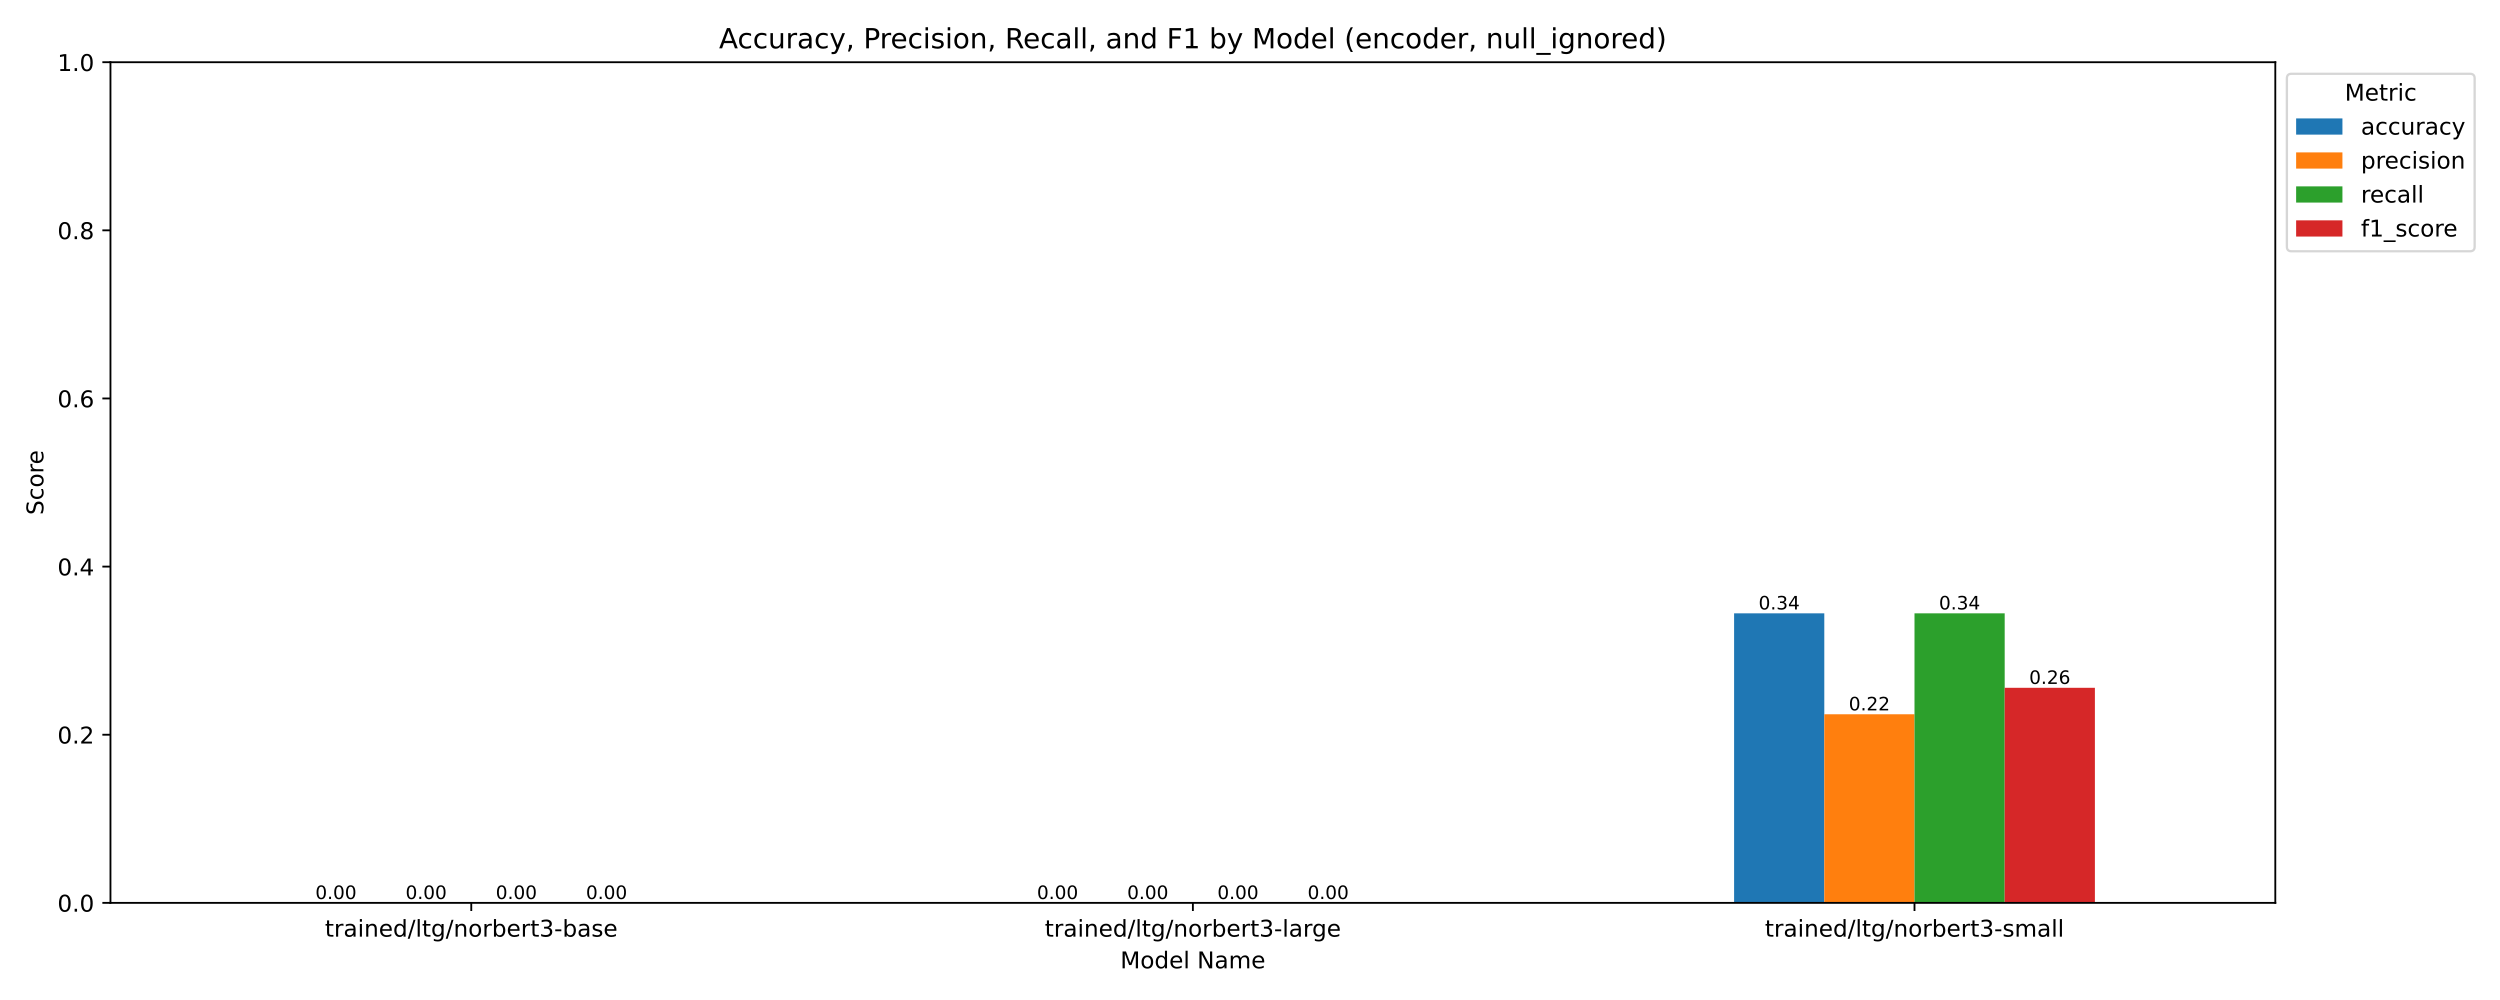
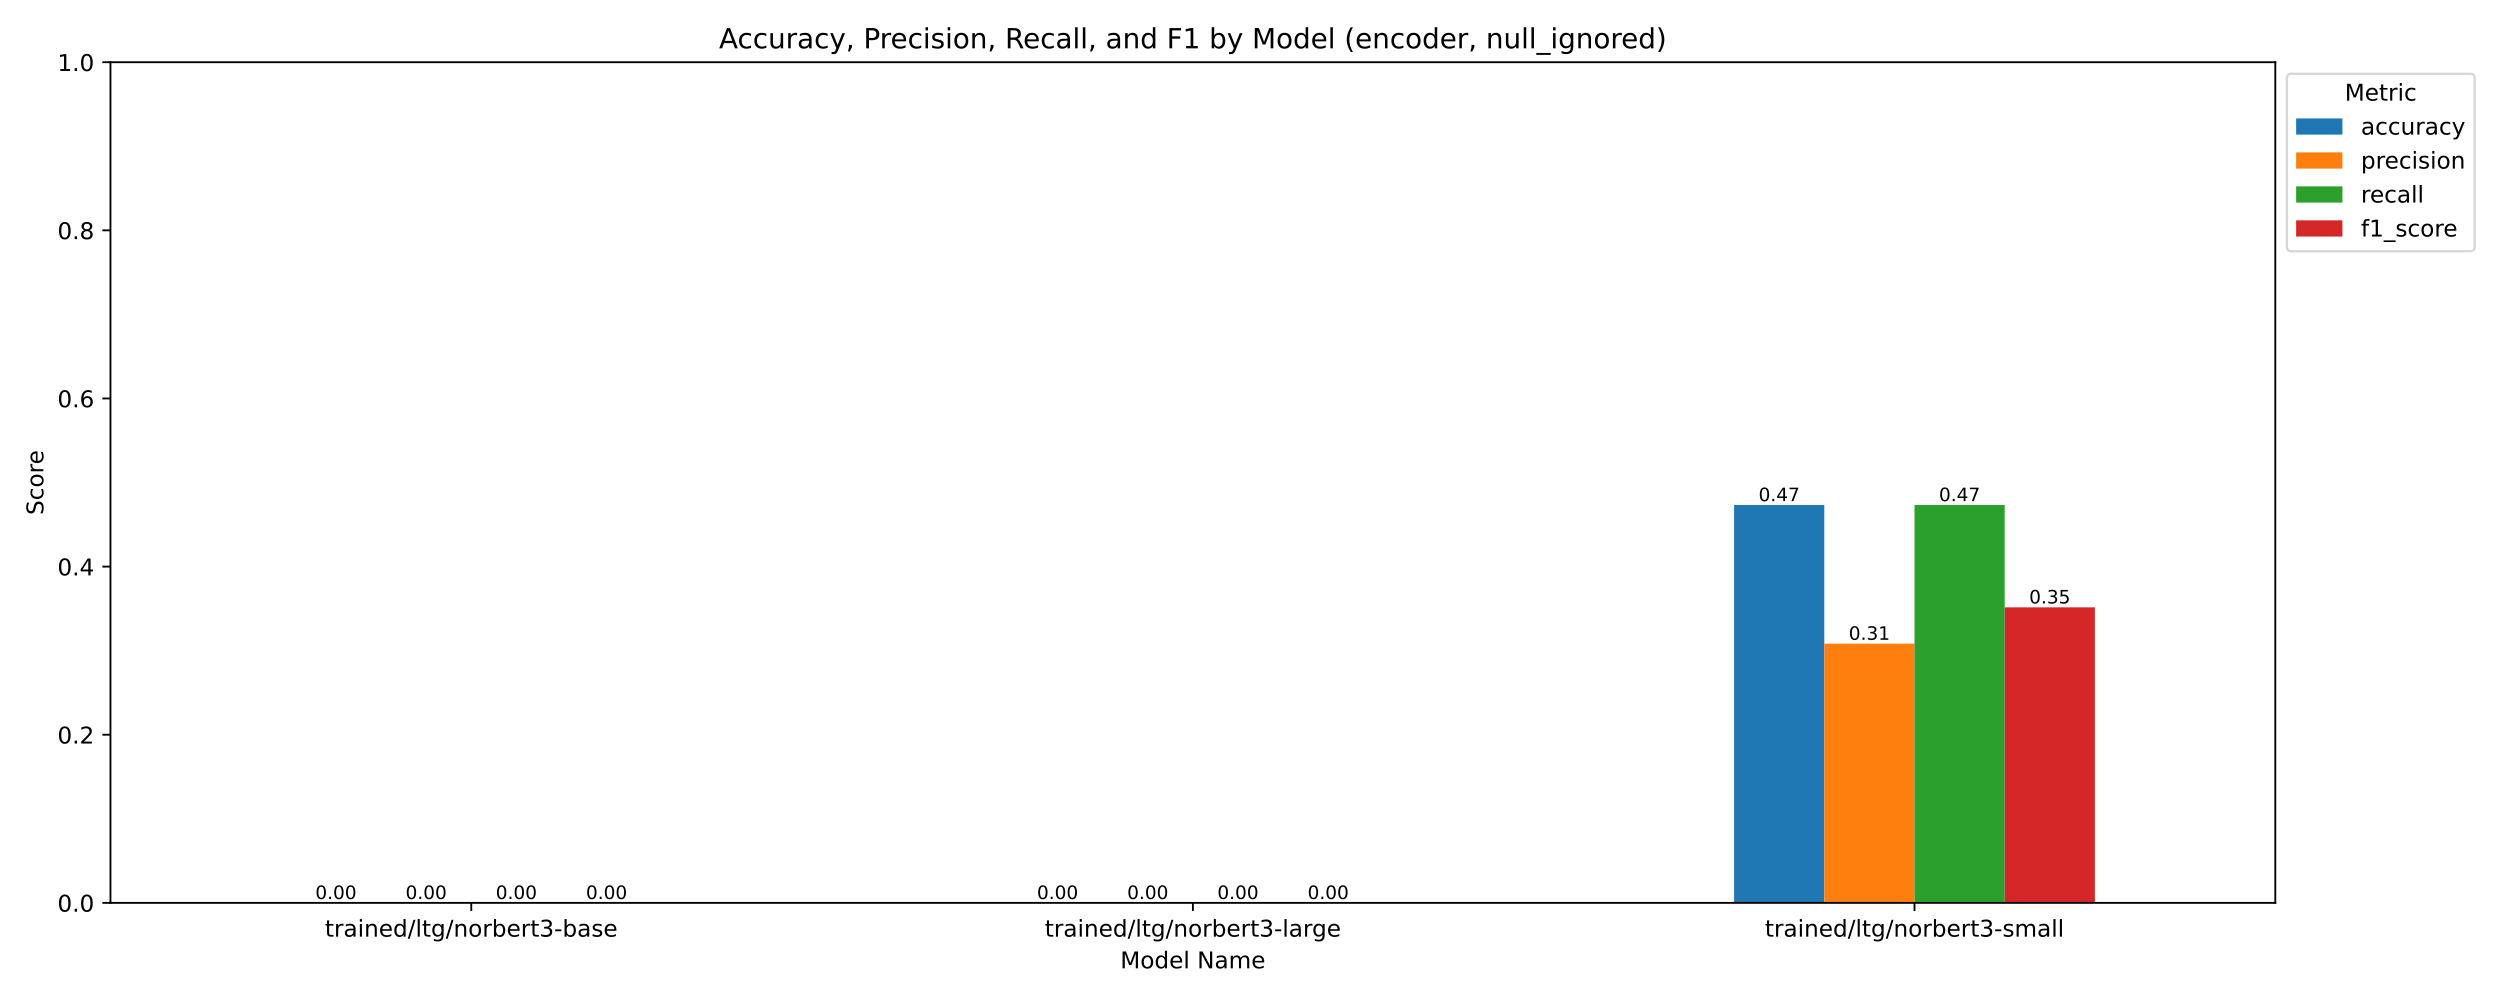
<svg xmlns="http://www.w3.org/2000/svg" xmlns:xlink="http://www.w3.org/1999/xlink" width="1080pt" height="432pt" viewBox="0 0 1080 432" version="1.1">
  <defs>
    <style type="text/css">*{stroke-linejoin: round; stroke-linecap: butt}</style>
  </defs>
  <g id="figure_1">
    <g id="patch_1">
      <path d="M 0 432  L 1080 432  L 1080 0  L 0 0  z " style="fill: #ffffff" />
    </g>
    <g id="axes_1">
      <g id="patch_2">
        <path d="M 47.72 390.04  L 982.93 390.04  L 982.93 26.88  L 47.72 26.88  z " style="fill: #ffffff" />
      </g>
      <g id="patch_3">
-         <path d="M 125.654 390.04  L 164.621 390.04  L 164.621 390.04  L 125.654 390.04  z " clip-path="url(#p21c60b5bf0)" style="fill: #1f77b4" />
+         <path d="M 125.654 390.04  L 164.621 390.04  L 164.621 390.04  L 125.654 390.04  z " clip-path="url(#p698e7fbcdb)" style="fill: #1f77b4" />
      </g>
      <g id="patch_4">
-         <path d="M 437.391 390.04  L 476.358 390.04  L 476.358 390.04  L 437.391 390.04  z " clip-path="url(#p21c60b5bf0)" style="fill: #1f77b4" />
+         <path d="M 437.391 390.04  L 476.358 390.04  L 476.358 390.04  L 437.391 390.04  z " clip-path="url(#p698e7fbcdb)" style="fill: #1f77b4" />
      </g>
      <g id="patch_5">
-         <path d="M 749.128 390.04  L 788.095 390.04  L 788.095 264.952  L 749.128 264.952  z " clip-path="url(#p21c60b5bf0)" style="fill: #1f77b4" />
+         <path d="M 749.128 390.04  L 788.095 390.04  L 788.095 218.163  L 749.128 218.163  z " clip-path="url(#p698e7fbcdb)" style="fill: #1f77b4" />
      </g>
      <g id="patch_6">
-         <path d="M 164.621 390.04  L 203.588 390.04  L 203.588 390.04  L 164.621 390.04  z " clip-path="url(#p21c60b5bf0)" style="fill: #ff7f0e" />
+         <path d="M 164.621 390.04  L 203.588 390.04  L 203.588 390.04  L 164.621 390.04  z " clip-path="url(#p698e7fbcdb)" style="fill: #ff7f0e" />
      </g>
      <g id="patch_7">
-         <path d="M 476.358 390.04  L 515.325 390.04  L 515.325 390.04  L 476.358 390.04  z " clip-path="url(#p21c60b5bf0)" style="fill: #ff7f0e" />
+         <path d="M 476.358 390.04  L 515.325 390.04  L 515.325 390.04  L 476.358 390.04  z " clip-path="url(#p698e7fbcdb)" style="fill: #ff7f0e" />
      </g>
      <g id="patch_8">
-         <path d="M 788.095 390.04  L 827.062 390.04  L 827.062 308.549  L 788.095 308.549  z " clip-path="url(#p21c60b5bf0)" style="fill: #ff7f0e" />
+         <path d="M 788.095 390.04  L 827.062 390.04  L 827.062 278.068  L 788.095 278.068  z " clip-path="url(#p698e7fbcdb)" style="fill: #ff7f0e" />
      </g>
      <g id="patch_9">
-         <path d="M 203.588 390.04  L 242.555 390.04  L 242.555 390.04  L 203.588 390.04  z " clip-path="url(#p21c60b5bf0)" style="fill: #2ca02c" />
+         <path d="M 203.588 390.04  L 242.555 390.04  L 242.555 390.04  L 203.588 390.04  z " clip-path="url(#p698e7fbcdb)" style="fill: #2ca02c" />
      </g>
      <g id="patch_10">
-         <path d="M 515.325 390.04  L 554.292 390.04  L 554.292 390.04  L 515.325 390.04  z " clip-path="url(#p21c60b5bf0)" style="fill: #2ca02c" />
+         <path d="M 515.325 390.04  L 554.292 390.04  L 554.292 390.04  L 515.325 390.04  z " clip-path="url(#p698e7fbcdb)" style="fill: #2ca02c" />
      </g>
      <g id="patch_11">
-         <path d="M 827.062 390.04  L 866.029 390.04  L 866.029 264.952  L 827.062 264.952  z " clip-path="url(#p21c60b5bf0)" style="fill: #2ca02c" />
+         <path d="M 827.062 390.04  L 866.029 390.04  L 866.029 218.163  L 827.062 218.163  z " clip-path="url(#p698e7fbcdb)" style="fill: #2ca02c" />
      </g>
      <g id="patch_12">
-         <path d="M 242.555 390.04  L 281.522 390.04  L 281.522 390.04  L 242.555 390.04  z " clip-path="url(#p21c60b5bf0)" style="fill: #d62728" />
+         <path d="M 242.555 390.04  L 281.522 390.04  L 281.522 390.04  L 242.555 390.04  z " clip-path="url(#p698e7fbcdb)" style="fill: #d62728" />
      </g>
      <g id="patch_13">
-         <path d="M 554.292 390.04  L 593.259 390.04  L 593.259 390.04  L 554.292 390.04  z " clip-path="url(#p21c60b5bf0)" style="fill: #d62728" />
+         <path d="M 554.292 390.04  L 593.259 390.04  L 593.259 390.04  L 554.292 390.04  z " clip-path="url(#p698e7fbcdb)" style="fill: #d62728" />
      </g>
      <g id="patch_14">
-         <path d="M 866.029 390.04  L 904.996 390.04  L 904.996 297.116  L 866.029 297.116  z " clip-path="url(#p21c60b5bf0)" style="fill: #d62728" />
+         <path d="M 866.029 390.04  L 904.996 390.04  L 904.996 262.358  L 866.029 262.358  z " clip-path="url(#p698e7fbcdb)" style="fill: #d62728" />
      </g>
      <g id="matplotlib.axis_1">
        <g id="xtick_1">
          <g id="line2d_1">
            <defs>
-               <path id="m30705992c2" d="M 0 0  L 0 3.5  " style="stroke: #000000; stroke-width: 0.8" />
+               <path id="m5125a448dc" d="M 0 0  L 0 3.5  " style="stroke: #000000; stroke-width: 0.8" />
            </defs>
            <g>
-               <use xlink:href="#m30705992c2" x="203.588" y="390.04" style="stroke: #000000; stroke-width: 0.8" />
+               <use xlink:href="#m5125a448dc" x="203.588" y="390.04" style="stroke: #000000; stroke-width: 0.8" />
            </g>
          </g>
          <g id="text_1">
            <g transform="translate(140.3532 404.6384) scale(0.1 -0.1)">
              <defs>
                <path id="DejaVuSans-74" d="M 1172 4494  L 1172 3500  L 2356 3500  L 2356 3053  L 1172 3053  L 1172 1153  Q 1172 725 1289 603  Q 1406 481 1766 481  L 2356 481  L 2356 0  L 1766 0  Q 1100 0 847 248  Q 594 497 594 1153  L 594 3053  L 172 3053  L 172 3500  L 594 3500  L 594 4494  L 1172 4494  z " transform="scale(0.015625)" />
                <path id="DejaVuSans-72" d="M 2631 2963  Q 2534 3019 2420 3045  Q 2306 3072 2169 3072  Q 1681 3072 1420 2755  Q 1159 2438 1159 1844  L 1159 0  L 581 0  L 581 3500  L 1159 3500  L 1159 2956  Q 1341 3275 1631 3429  Q 1922 3584 2338 3584  Q 2397 3584 2469 3576  Q 2541 3569 2628 3553  L 2631 2963  z " transform="scale(0.015625)" />
                <path id="DejaVuSans-61" d="M 2194 1759  Q 1497 1759 1228 1600  Q 959 1441 959 1056  Q 959 750 1161 570  Q 1363 391 1709 391  Q 2188 391 2477 730  Q 2766 1069 2766 1631  L 2766 1759  L 2194 1759  z M 3341 1997  L 3341 0  L 2766 0  L 2766 531  Q 2569 213 2275 61  Q 1981 -91 1556 -91  Q 1019 -91 701 211  Q 384 513 384 1019  Q 384 1609 779 1909  Q 1175 2209 1959 2209  L 2766 2209  L 2766 2266  Q 2766 2663 2505 2880  Q 2244 3097 1772 3097  Q 1472 3097 1187 3025  Q 903 2953 641 2809  L 641 3341  Q 956 3463 1253 3523  Q 1550 3584 1831 3584  Q 2591 3584 2966 3190  Q 3341 2797 3341 1997  z " transform="scale(0.015625)" />
                <path id="DejaVuSans-69" d="M 603 3500  L 1178 3500  L 1178 0  L 603 0  L 603 3500  z M 603 4863  L 1178 4863  L 1178 4134  L 603 4134  L 603 4863  z " transform="scale(0.015625)" />
                <path id="DejaVuSans-6e" d="M 3513 2113  L 3513 0  L 2938 0  L 2938 2094  Q 2938 2591 2744 2837  Q 2550 3084 2163 3084  Q 1697 3084 1428 2787  Q 1159 2491 1159 1978  L 1159 0  L 581 0  L 581 3500  L 1159 3500  L 1159 2956  Q 1366 3272 1645 3428  Q 1925 3584 2291 3584  Q 2894 3584 3203 3211  Q 3513 2838 3513 2113  z " transform="scale(0.015625)" />
                <path id="DejaVuSans-65" d="M 3597 1894  L 3597 1613  L 953 1613  Q 991 1019 1311 708  Q 1631 397 2203 397  Q 2534 397 2845 478  Q 3156 559 3463 722  L 3463 178  Q 3153 47 2828 -22  Q 2503 -91 2169 -91  Q 1331 -91 842 396  Q 353 884 353 1716  Q 353 2575 817 3079  Q 1281 3584 2069 3584  Q 2775 3584 3186 3129  Q 3597 2675 3597 1894  z M 3022 2063  Q 3016 2534 2758 2815  Q 2500 3097 2075 3097  Q 1594 3097 1305 2825  Q 1016 2553 972 2059  L 3022 2063  z " transform="scale(0.015625)" />
                <path id="DejaVuSans-64" d="M 2906 2969  L 2906 4863  L 3481 4863  L 3481 0  L 2906 0  L 2906 525  Q 2725 213 2448 61  Q 2172 -91 1784 -91  Q 1150 -91 751 415  Q 353 922 353 1747  Q 353 2572 751 3078  Q 1150 3584 1784 3584  Q 2172 3584 2448 3432  Q 2725 3281 2906 2969  z M 947 1747  Q 947 1113 1208 752  Q 1469 391 1925 391  Q 2381 391 2643 752  Q 2906 1113 2906 1747  Q 2906 2381 2643 2742  Q 2381 3103 1925 3103  Q 1469 3103 1208 2742  Q 947 2381 947 1747  z " transform="scale(0.015625)" />
                <path id="DejaVuSans-2f" d="M 1625 4666  L 2156 4666  L 531 -594  L 0 -594  L 1625 4666  z " transform="scale(0.015625)" />
                <path id="DejaVuSans-6c" d="M 603 4863  L 1178 4863  L 1178 0  L 603 0  L 603 4863  z " transform="scale(0.015625)" />
                <path id="DejaVuSans-67" d="M 2906 1791  Q 2906 2416 2648 2759  Q 2391 3103 1925 3103  Q 1463 3103 1205 2759  Q 947 2416 947 1791  Q 947 1169 1205 825  Q 1463 481 1925 481  Q 2391 481 2648 825  Q 2906 1169 2906 1791  z M 3481 434  Q 3481 -459 3084 -895  Q 2688 -1331 1869 -1331  Q 1566 -1331 1297 -1286  Q 1028 -1241 775 -1147  L 775 -588  Q 1028 -725 1275 -790  Q 1522 -856 1778 -856  Q 2344 -856 2625 -561  Q 2906 -266 2906 331  L 2906 616  Q 2728 306 2450 153  Q 2172 0 1784 0  Q 1141 0 747 490  Q 353 981 353 1791  Q 353 2603 747 3093  Q 1141 3584 1784 3584  Q 2172 3584 2450 3431  Q 2728 3278 2906 2969  L 2906 3500  L 3481 3500  L 3481 434  z " transform="scale(0.015625)" />
                <path id="DejaVuSans-6f" d="M 1959 3097  Q 1497 3097 1228 2736  Q 959 2375 959 1747  Q 959 1119 1226 758  Q 1494 397 1959 397  Q 2419 397 2687 759  Q 2956 1122 2956 1747  Q 2956 2369 2687 2733  Q 2419 3097 1959 3097  z M 1959 3584  Q 2709 3584 3137 3096  Q 3566 2609 3566 1747  Q 3566 888 3137 398  Q 2709 -91 1959 -91  Q 1206 -91 779 398  Q 353 888 353 1747  Q 353 2609 779 3096  Q 1206 3584 1959 3584  z " transform="scale(0.015625)" />
                <path id="DejaVuSans-62" d="M 3116 1747  Q 3116 2381 2855 2742  Q 2594 3103 2138 3103  Q 1681 3103 1420 2742  Q 1159 2381 1159 1747  Q 1159 1113 1420 752  Q 1681 391 2138 391  Q 2594 391 2855 752  Q 3116 1113 3116 1747  z M 1159 2969  Q 1341 3281 1617 3432  Q 1894 3584 2278 3584  Q 2916 3584 3314 3078  Q 3713 2572 3713 1747  Q 3713 922 3314 415  Q 2916 -91 2278 -91  Q 1894 -91 1617 61  Q 1341 213 1159 525  L 1159 0  L 581 0  L 581 4863  L 1159 4863  L 1159 2969  z " transform="scale(0.015625)" />
                <path id="DejaVuSans-33" d="M 2597 2516  Q 3050 2419 3304 2112  Q 3559 1806 3559 1356  Q 3559 666 3084 287  Q 2609 -91 1734 -91  Q 1441 -91 1130 -33  Q 819 25 488 141  L 488 750  Q 750 597 1062 519  Q 1375 441 1716 441  Q 2309 441 2620 675  Q 2931 909 2931 1356  Q 2931 1769 2642 2001  Q 2353 2234 1838 2234  L 1294 2234  L 1294 2753  L 1863 2753  Q 2328 2753 2575 2939  Q 2822 3125 2822 3475  Q 2822 3834 2567 4026  Q 2313 4219 1838 4219  Q 1578 4219 1281 4162  Q 984 4106 628 3988  L 628 4550  Q 988 4650 1302 4700  Q 1616 4750 1894 4750  Q 2613 4750 3031 4423  Q 3450 4097 3450 3541  Q 3450 3153 3228 2886  Q 3006 2619 2597 2516  z " transform="scale(0.015625)" />
                <path id="DejaVuSans-2d" d="M 313 2009  L 1997 2009  L 1997 1497  L 313 1497  L 313 2009  z " transform="scale(0.015625)" />
                <path id="DejaVuSans-73" d="M 2834 3397  L 2834 2853  Q 2591 2978 2328 3040  Q 2066 3103 1784 3103  Q 1356 3103 1142 2972  Q 928 2841 928 2578  Q 928 2378 1081 2264  Q 1234 2150 1697 2047  L 1894 2003  Q 2506 1872 2764 1633  Q 3022 1394 3022 966  Q 3022 478 2636 193  Q 2250 -91 1575 -91  Q 1294 -91 989 -36  Q 684 19 347 128  L 347 722  Q 666 556 975 473  Q 1284 391 1588 391  Q 1994 391 2212 530  Q 2431 669 2431 922  Q 2431 1156 2273 1281  Q 2116 1406 1581 1522  L 1381 1569  Q 847 1681 609 1914  Q 372 2147 372 2553  Q 372 3047 722 3315  Q 1072 3584 1716 3584  Q 2034 3584 2315 3537  Q 2597 3491 2834 3397  z " transform="scale(0.015625)" />
              </defs>
              <use xlink:href="#DejaVuSans-74" />
              <use xlink:href="#DejaVuSans-72" transform="translate(39.20898 0)" />
              <use xlink:href="#DejaVuSans-61" transform="translate(80.32227 0)" />
              <use xlink:href="#DejaVuSans-69" transform="translate(141.6016 0)" />
              <use xlink:href="#DejaVuSans-6e" transform="translate(169.3848 0)" />
              <use xlink:href="#DejaVuSans-65" transform="translate(232.7637 0)" />
              <use xlink:href="#DejaVuSans-64" transform="translate(294.2871 0)" />
              <use xlink:href="#DejaVuSans-2f" transform="translate(357.7637 0)" />
              <use xlink:href="#DejaVuSans-6c" transform="translate(391.4551 0)" />
              <use xlink:href="#DejaVuSans-74" transform="translate(419.2383 0)" />
              <use xlink:href="#DejaVuSans-67" transform="translate(458.4473 0)" />
              <use xlink:href="#DejaVuSans-2f" transform="translate(521.9238 0)" />
              <use xlink:href="#DejaVuSans-6e" transform="translate(555.6152 0)" />
              <use xlink:href="#DejaVuSans-6f" transform="translate(618.9941 0)" />
              <use xlink:href="#DejaVuSans-72" transform="translate(680.1758 0)" />
              <use xlink:href="#DejaVuSans-62" transform="translate(721.2891 0)" />
              <use xlink:href="#DejaVuSans-65" transform="translate(784.7656 0)" />
              <use xlink:href="#DejaVuSans-72" transform="translate(846.2891 0)" />
              <use xlink:href="#DejaVuSans-74" transform="translate(887.4023 0)" />
              <use xlink:href="#DejaVuSans-33" transform="translate(926.6113 0)" />
              <use xlink:href="#DejaVuSans-2d" transform="translate(990.2344 0)" />
              <use xlink:href="#DejaVuSans-62" transform="translate(1026.318 0)" />
              <use xlink:href="#DejaVuSans-61" transform="translate(1089.795 0)" />
              <use xlink:href="#DejaVuSans-73" transform="translate(1151.074 0)" />
              <use xlink:href="#DejaVuSans-65" transform="translate(1203.174 0)" />
            </g>
          </g>
        </g>
        <g id="xtick_2">
          <g id="line2d_2">
            <g>
-               <use xlink:href="#m30705992c2" x="515.325" y="390.04" style="stroke: #000000; stroke-width: 0.8" />
+               <use xlink:href="#m5125a448dc" x="515.325" y="390.04" style="stroke: #000000; stroke-width: 0.8" />
            </g>
          </g>
          <g id="text_2">
            <g transform="translate(451.3375 404.6384) scale(0.1 -0.1)">
              <use xlink:href="#DejaVuSans-74" />
              <use xlink:href="#DejaVuSans-72" transform="translate(39.20898 0)" />
              <use xlink:href="#DejaVuSans-61" transform="translate(80.32227 0)" />
              <use xlink:href="#DejaVuSans-69" transform="translate(141.6016 0)" />
              <use xlink:href="#DejaVuSans-6e" transform="translate(169.3848 0)" />
              <use xlink:href="#DejaVuSans-65" transform="translate(232.7637 0)" />
              <use xlink:href="#DejaVuSans-64" transform="translate(294.2871 0)" />
              <use xlink:href="#DejaVuSans-2f" transform="translate(357.7637 0)" />
              <use xlink:href="#DejaVuSans-6c" transform="translate(391.4551 0)" />
              <use xlink:href="#DejaVuSans-74" transform="translate(419.2383 0)" />
              <use xlink:href="#DejaVuSans-67" transform="translate(458.4473 0)" />
              <use xlink:href="#DejaVuSans-2f" transform="translate(521.9238 0)" />
              <use xlink:href="#DejaVuSans-6e" transform="translate(555.6152 0)" />
              <use xlink:href="#DejaVuSans-6f" transform="translate(618.9941 0)" />
              <use xlink:href="#DejaVuSans-72" transform="translate(680.1758 0)" />
              <use xlink:href="#DejaVuSans-62" transform="translate(721.2891 0)" />
              <use xlink:href="#DejaVuSans-65" transform="translate(784.7656 0)" />
              <use xlink:href="#DejaVuSans-72" transform="translate(846.2891 0)" />
              <use xlink:href="#DejaVuSans-74" transform="translate(887.4023 0)" />
              <use xlink:href="#DejaVuSans-33" transform="translate(926.6113 0)" />
              <use xlink:href="#DejaVuSans-2d" transform="translate(990.2344 0)" />
              <use xlink:href="#DejaVuSans-6c" transform="translate(1026.318 0)" />
              <use xlink:href="#DejaVuSans-61" transform="translate(1054.102 0)" />
              <use xlink:href="#DejaVuSans-72" transform="translate(1115.381 0)" />
              <use xlink:href="#DejaVuSans-67" transform="translate(1154.744 0)" />
              <use xlink:href="#DejaVuSans-65" transform="translate(1218.221 0)" />
            </g>
          </g>
        </g>
        <g id="xtick_3">
          <g id="line2d_3">
            <g>
-               <use xlink:href="#m30705992c2" x="827.062" y="390.04" style="stroke: #000000; stroke-width: 0.8" />
+               <use xlink:href="#m5125a448dc" x="827.062" y="390.04" style="stroke: #000000; stroke-width: 0.8" />
            </g>
          </g>
          <g id="text_3">
            <g transform="translate(762.4289 404.6384) scale(0.1 -0.1)">
              <defs>
                <path id="DejaVuSans-6d" d="M 3328 2828  Q 3544 3216 3844 3400  Q 4144 3584 4550 3584  Q 5097 3584 5394 3201  Q 5691 2819 5691 2113  L 5691 0  L 5113 0  L 5113 2094  Q 5113 2597 4934 2840  Q 4756 3084 4391 3084  Q 3944 3084 3684 2787  Q 3425 2491 3425 1978  L 3425 0  L 2847 0  L 2847 2094  Q 2847 2600 2669 2842  Q 2491 3084 2119 3084  Q 1678 3084 1418 2786  Q 1159 2488 1159 1978  L 1159 0  L 581 0  L 581 3500  L 1159 3500  L 1159 2956  Q 1356 3278 1631 3431  Q 1906 3584 2284 3584  Q 2666 3584 2933 3390  Q 3200 3197 3328 2828  z " transform="scale(0.015625)" />
              </defs>
              <use xlink:href="#DejaVuSans-74" />
              <use xlink:href="#DejaVuSans-72" transform="translate(39.20898 0)" />
              <use xlink:href="#DejaVuSans-61" transform="translate(80.32227 0)" />
              <use xlink:href="#DejaVuSans-69" transform="translate(141.6016 0)" />
              <use xlink:href="#DejaVuSans-6e" transform="translate(169.3848 0)" />
              <use xlink:href="#DejaVuSans-65" transform="translate(232.7637 0)" />
              <use xlink:href="#DejaVuSans-64" transform="translate(294.2871 0)" />
              <use xlink:href="#DejaVuSans-2f" transform="translate(357.7637 0)" />
              <use xlink:href="#DejaVuSans-6c" transform="translate(391.4551 0)" />
              <use xlink:href="#DejaVuSans-74" transform="translate(419.2383 0)" />
              <use xlink:href="#DejaVuSans-67" transform="translate(458.4473 0)" />
              <use xlink:href="#DejaVuSans-2f" transform="translate(521.9238 0)" />
              <use xlink:href="#DejaVuSans-6e" transform="translate(555.6152 0)" />
              <use xlink:href="#DejaVuSans-6f" transform="translate(618.9941 0)" />
              <use xlink:href="#DejaVuSans-72" transform="translate(680.1758 0)" />
              <use xlink:href="#DejaVuSans-62" transform="translate(721.2891 0)" />
              <use xlink:href="#DejaVuSans-65" transform="translate(784.7656 0)" />
              <use xlink:href="#DejaVuSans-72" transform="translate(846.2891 0)" />
              <use xlink:href="#DejaVuSans-74" transform="translate(887.4023 0)" />
              <use xlink:href="#DejaVuSans-33" transform="translate(926.6113 0)" />
              <use xlink:href="#DejaVuSans-2d" transform="translate(990.2344 0)" />
              <use xlink:href="#DejaVuSans-73" transform="translate(1026.318 0)" />
              <use xlink:href="#DejaVuSans-6d" transform="translate(1078.418 0)" />
              <use xlink:href="#DejaVuSans-61" transform="translate(1175.83 0)" />
              <use xlink:href="#DejaVuSans-6c" transform="translate(1237.109 0)" />
              <use xlink:href="#DejaVuSans-6c" transform="translate(1264.893 0)" />
            </g>
          </g>
        </g>
        <g id="text_4">
          <g transform="translate(483.9711 418.3166) scale(0.1 -0.1)">
            <defs>
              <path id="DejaVuSans-4d" d="M 628 4666  L 1569 4666  L 2759 1491  L 3956 4666  L 4897 4666  L 4897 0  L 4281 0  L 4281 4097  L 3078 897  L 2444 897  L 1241 4097  L 1241 0  L 628 0  L 628 4666  z " transform="scale(0.015625)" />
              <path id="DejaVuSans-20" transform="scale(0.015625)" />
              <path id="DejaVuSans-4e" d="M 628 4666  L 1478 4666  L 3547 763  L 3547 4666  L 4159 4666  L 4159 0  L 3309 0  L 1241 3903  L 1241 0  L 628 0  L 628 4666  z " transform="scale(0.015625)" />
            </defs>
            <use xlink:href="#DejaVuSans-4d" />
            <use xlink:href="#DejaVuSans-6f" transform="translate(86.2793 0)" />
            <use xlink:href="#DejaVuSans-64" transform="translate(147.4609 0)" />
            <use xlink:href="#DejaVuSans-65" transform="translate(210.9375 0)" />
            <use xlink:href="#DejaVuSans-6c" transform="translate(272.4609 0)" />
            <use xlink:href="#DejaVuSans-20" transform="translate(300.2441 0)" />
            <use xlink:href="#DejaVuSans-4e" transform="translate(332.0312 0)" />
            <use xlink:href="#DejaVuSans-61" transform="translate(406.8359 0)" />
            <use xlink:href="#DejaVuSans-6d" transform="translate(468.1152 0)" />
            <use xlink:href="#DejaVuSans-65" transform="translate(565.5273 0)" />
          </g>
        </g>
      </g>
      <g id="matplotlib.axis_2">
        <g id="ytick_1">
          <g id="line2d_4">
            <defs>
-               <path id="m32c3ccbee3" d="M 0 0  L -3.5 0  " style="stroke: #000000; stroke-width: 0.8" />
+               <path id="m9966feffba" d="M 0 0  L -3.5 0  " style="stroke: #000000; stroke-width: 0.8" />
            </defs>
            <g>
-               <use xlink:href="#m32c3ccbee3" x="47.72" y="390.04" style="stroke: #000000; stroke-width: 0.8" />
+               <use xlink:href="#m9966feffba" x="47.72" y="390.04" style="stroke: #000000; stroke-width: 0.8" />
            </g>
          </g>
          <g id="text_5">
            <g transform="translate(24.81687 393.8392) scale(0.1 -0.1)">
              <defs>
                <path id="DejaVuSans-30" d="M 2034 4250  Q 1547 4250 1301 3770  Q 1056 3291 1056 2328  Q 1056 1369 1301 889  Q 1547 409 2034 409  Q 2525 409 2770 889  Q 3016 1369 3016 2328  Q 3016 3291 2770 3770  Q 2525 4250 2034 4250  z M 2034 4750  Q 2819 4750 3233 4129  Q 3647 3509 3647 2328  Q 3647 1150 3233 529  Q 2819 -91 2034 -91  Q 1250 -91 836 529  Q 422 1150 422 2328  Q 422 3509 836 4129  Q 1250 4750 2034 4750  z " transform="scale(0.015625)" />
                <path id="DejaVuSans-2e" d="M 684 794  L 1344 794  L 1344 0  L 684 0  L 684 794  z " transform="scale(0.015625)" />
              </defs>
              <use xlink:href="#DejaVuSans-30" />
              <use xlink:href="#DejaVuSans-2e" transform="translate(63.62305 0)" />
              <use xlink:href="#DejaVuSans-30" transform="translate(95.41016 0)" />
            </g>
          </g>
        </g>
        <g id="ytick_2">
          <g id="line2d_5">
            <g>
-               <use xlink:href="#m32c3ccbee3" x="47.72" y="317.408" style="stroke: #000000; stroke-width: 0.8" />
+               <use xlink:href="#m9966feffba" x="47.72" y="317.408" style="stroke: #000000; stroke-width: 0.8" />
            </g>
          </g>
          <g id="text_6">
            <g transform="translate(24.81687 321.2072) scale(0.1 -0.1)">
              <defs>
                <path id="DejaVuSans-32" d="M 1228 531  L 3431 531  L 3431 0  L 469 0  L 469 531  Q 828 903 1448 1529  Q 2069 2156 2228 2338  Q 2531 2678 2651 2914  Q 2772 3150 2772 3378  Q 2772 3750 2511 3984  Q 2250 4219 1831 4219  Q 1534 4219 1204 4116  Q 875 4013 500 3803  L 500 4441  Q 881 4594 1212 4672  Q 1544 4750 1819 4750  Q 2544 4750 2975 4387  Q 3406 4025 3406 3419  Q 3406 3131 3298 2873  Q 3191 2616 2906 2266  Q 2828 2175 2409 1742  Q 1991 1309 1228 531  z " transform="scale(0.015625)" />
              </defs>
              <use xlink:href="#DejaVuSans-30" />
              <use xlink:href="#DejaVuSans-2e" transform="translate(63.62305 0)" />
              <use xlink:href="#DejaVuSans-32" transform="translate(95.41016 0)" />
            </g>
          </g>
        </g>
        <g id="ytick_3">
          <g id="line2d_6">
            <g>
-               <use xlink:href="#m32c3ccbee3" x="47.72" y="244.776" style="stroke: #000000; stroke-width: 0.8" />
+               <use xlink:href="#m9966feffba" x="47.72" y="244.776" style="stroke: #000000; stroke-width: 0.8" />
            </g>
          </g>
          <g id="text_7">
            <g transform="translate(24.81687 248.5752) scale(0.1 -0.1)">
              <defs>
                <path id="DejaVuSans-34" d="M 2419 4116  L 825 1625  L 2419 1625  L 2419 4116  z M 2253 4666  L 3047 4666  L 3047 1625  L 3713 1625  L 3713 1100  L 3047 1100  L 3047 0  L 2419 0  L 2419 1100  L 313 1100  L 313 1709  L 2253 4666  z " transform="scale(0.015625)" />
              </defs>
              <use xlink:href="#DejaVuSans-30" />
              <use xlink:href="#DejaVuSans-2e" transform="translate(63.62305 0)" />
              <use xlink:href="#DejaVuSans-34" transform="translate(95.41016 0)" />
            </g>
          </g>
        </g>
        <g id="ytick_4">
          <g id="line2d_7">
            <g>
-               <use xlink:href="#m32c3ccbee3" x="47.72" y="172.144" style="stroke: #000000; stroke-width: 0.8" />
+               <use xlink:href="#m9966feffba" x="47.72" y="172.144" style="stroke: #000000; stroke-width: 0.8" />
            </g>
          </g>
          <g id="text_8">
            <g transform="translate(24.81687 175.9432) scale(0.1 -0.1)">
              <defs>
                <path id="DejaVuSans-36" d="M 2113 2584  Q 1688 2584 1439 2293  Q 1191 2003 1191 1497  Q 1191 994 1439 701  Q 1688 409 2113 409  Q 2538 409 2786 701  Q 3034 994 3034 1497  Q 3034 2003 2786 2293  Q 2538 2584 2113 2584  z M 3366 4563  L 3366 3988  Q 3128 4100 2886 4159  Q 2644 4219 2406 4219  Q 1781 4219 1451 3797  Q 1122 3375 1075 2522  Q 1259 2794 1537 2939  Q 1816 3084 2150 3084  Q 2853 3084 3261 2657  Q 3669 2231 3669 1497  Q 3669 778 3244 343  Q 2819 -91 2113 -91  Q 1303 -91 875 529  Q 447 1150 447 2328  Q 447 3434 972 4092  Q 1497 4750 2381 4750  Q 2619 4750 2861 4703  Q 3103 4656 3366 4563  z " transform="scale(0.015625)" />
              </defs>
              <use xlink:href="#DejaVuSans-30" />
              <use xlink:href="#DejaVuSans-2e" transform="translate(63.62305 0)" />
              <use xlink:href="#DejaVuSans-36" transform="translate(95.41016 0)" />
            </g>
          </g>
        </g>
        <g id="ytick_5">
          <g id="line2d_8">
            <g>
-               <use xlink:href="#m32c3ccbee3" x="47.72" y="99.512" style="stroke: #000000; stroke-width: 0.8" />
+               <use xlink:href="#m9966feffba" x="47.72" y="99.512" style="stroke: #000000; stroke-width: 0.8" />
            </g>
          </g>
          <g id="text_9">
            <g transform="translate(24.81687 103.3112) scale(0.1 -0.1)">
              <defs>
                <path id="DejaVuSans-38" d="M 2034 2216  Q 1584 2216 1326 1975  Q 1069 1734 1069 1313  Q 1069 891 1326 650  Q 1584 409 2034 409  Q 2484 409 2743 651  Q 3003 894 3003 1313  Q 3003 1734 2745 1975  Q 2488 2216 2034 2216  z M 1403 2484  Q 997 2584 770 2862  Q 544 3141 544 3541  Q 544 4100 942 4425  Q 1341 4750 2034 4750  Q 2731 4750 3128 4425  Q 3525 4100 3525 3541  Q 3525 3141 3298 2862  Q 3072 2584 2669 2484  Q 3125 2378 3379 2068  Q 3634 1759 3634 1313  Q 3634 634 3220 271  Q 2806 -91 2034 -91  Q 1263 -91 848 271  Q 434 634 434 1313  Q 434 1759 690 2068  Q 947 2378 1403 2484  z M 1172 3481  Q 1172 3119 1398 2916  Q 1625 2713 2034 2713  Q 2441 2713 2670 2916  Q 2900 3119 2900 3481  Q 2900 3844 2670 4047  Q 2441 4250 2034 4250  Q 1625 4250 1398 4047  Q 1172 3844 1172 3481  z " transform="scale(0.015625)" />
              </defs>
              <use xlink:href="#DejaVuSans-30" />
              <use xlink:href="#DejaVuSans-2e" transform="translate(63.62305 0)" />
              <use xlink:href="#DejaVuSans-38" transform="translate(95.41016 0)" />
            </g>
          </g>
        </g>
        <g id="ytick_6">
          <g id="line2d_9">
            <g>
-               <use xlink:href="#m32c3ccbee3" x="47.72" y="26.88" style="stroke: #000000; stroke-width: 0.8" />
+               <use xlink:href="#m9966feffba" x="47.72" y="26.88" style="stroke: #000000; stroke-width: 0.8" />
            </g>
          </g>
          <g id="text_10">
            <g transform="translate(24.81687 30.67922) scale(0.1 -0.1)">
              <defs>
                <path id="DejaVuSans-31" d="M 794 531  L 1825 531  L 1825 4091  L 703 3866  L 703 4441  L 1819 4666  L 2450 4666  L 2450 531  L 3481 531  L 3481 0  L 794 0  L 794 531  z " transform="scale(0.015625)" />
              </defs>
              <use xlink:href="#DejaVuSans-31" />
              <use xlink:href="#DejaVuSans-2e" transform="translate(63.62305 0)" />
              <use xlink:href="#DejaVuSans-30" transform="translate(95.41016 0)" />
            </g>
          </g>
        </g>
        <g id="text_11">
          <g transform="translate(18.73719 222.4623) rotate(-90) scale(0.1 -0.1)">
            <defs>
              <path id="DejaVuSans-53" d="M 3425 4513  L 3425 3897  Q 3066 4069 2747 4153  Q 2428 4238 2131 4238  Q 1616 4238 1336 4038  Q 1056 3838 1056 3469  Q 1056 3159 1242 3001  Q 1428 2844 1947 2747  L 2328 2669  Q 3034 2534 3370 2195  Q 3706 1856 3706 1288  Q 3706 609 3251 259  Q 2797 -91 1919 -91  Q 1588 -91 1214 -16  Q 841 59 441 206  L 441 856  Q 825 641 1194 531  Q 1563 422 1919 422  Q 2459 422 2753 634  Q 3047 847 3047 1241  Q 3047 1584 2836 1778  Q 2625 1972 2144 2069  L 1759 2144  Q 1053 2284 737 2584  Q 422 2884 422 3419  Q 422 4038 858 4394  Q 1294 4750 2059 4750  Q 2388 4750 2728 4690  Q 3069 4631 3425 4513  z " transform="scale(0.015625)" />
              <path id="DejaVuSans-63" d="M 3122 3366  L 3122 2828  Q 2878 2963 2633 3030  Q 2388 3097 2138 3097  Q 1578 3097 1268 2742  Q 959 2388 959 1747  Q 959 1106 1268 751  Q 1578 397 2138 397  Q 2388 397 2633 464  Q 2878 531 3122 666  L 3122 134  Q 2881 22 2623 -34  Q 2366 -91 2075 -91  Q 1284 -91 818 406  Q 353 903 353 1747  Q 353 2603 823 3093  Q 1294 3584 2113 3584  Q 2378 3584 2631 3529  Q 2884 3475 3122 3366  z " transform="scale(0.015625)" />
            </defs>
            <use xlink:href="#DejaVuSans-53" />
            <use xlink:href="#DejaVuSans-63" transform="translate(63.47656 0)" />
            <use xlink:href="#DejaVuSans-6f" transform="translate(118.457 0)" />
            <use xlink:href="#DejaVuSans-72" transform="translate(179.6387 0)" />
            <use xlink:href="#DejaVuSans-65" transform="translate(218.502 0)" />
          </g>
        </g>
      </g>
      <g id="patch_15">
        <path d="M 47.72 390.04  L 47.72 26.88  " style="fill: none; stroke: #000000; stroke-width: 0.8; stroke-linejoin: miter; stroke-linecap: square" />
      </g>
      <g id="patch_16">
        <path d="M 982.93 390.04  L 982.93 26.88  " style="fill: none; stroke: #000000; stroke-width: 0.8; stroke-linejoin: miter; stroke-linecap: square" />
      </g>
      <g id="patch_17">
        <path d="M 47.72 390.04  L 982.93 390.04  " style="fill: none; stroke: #000000; stroke-width: 0.8; stroke-linejoin: miter; stroke-linecap: square" />
      </g>
      <g id="patch_18">
        <path d="M 47.72 26.88  L 982.93 26.88  " style="fill: none; stroke: #000000; stroke-width: 0.8; stroke-linejoin: miter; stroke-linecap: square" />
      </g>
      <g id="text_12">
        <g transform="translate(136.2315 388.3763) scale(0.08 -0.08)">
          <use xlink:href="#DejaVuSans-30" />
          <use xlink:href="#DejaVuSans-2e" transform="translate(63.62305 0)" />
          <use xlink:href="#DejaVuSans-30" transform="translate(95.41016 0)" />
          <use xlink:href="#DejaVuSans-30" transform="translate(159.0332 0)" />
        </g>
      </g>
      <g id="text_13">
        <g transform="translate(447.9681 388.3763) scale(0.08 -0.08)">
          <use xlink:href="#DejaVuSans-30" />
          <use xlink:href="#DejaVuSans-2e" transform="translate(63.62305 0)" />
          <use xlink:href="#DejaVuSans-30" transform="translate(95.41016 0)" />
          <use xlink:href="#DejaVuSans-30" transform="translate(159.0332 0)" />
        </g>
      </g>
      <g id="text_14">
-         <g transform="translate(759.7048 263.2878) scale(0.08 -0.08)">
-           <use xlink:href="#DejaVuSans-30" />
-           <use xlink:href="#DejaVuSans-2e" transform="translate(63.62305 0)" />
-           <use xlink:href="#DejaVuSans-33" transform="translate(95.41016 0)" />
-           <use xlink:href="#DejaVuSans-34" transform="translate(159.0332 0)" />
+         <g transform="translate(759.7048 216.499) scale(0.08 -0.08)">
+           <defs>
+             <path id="DejaVuSans-37" d="M 525 4666  L 3525 4666  L 3525 4397  L 1831 0  L 1172 0  L 2766 4134  L 525 4134  L 525 4666  z " transform="scale(0.015625)" />
+           </defs>
+           <use xlink:href="#DejaVuSans-30" />
+           <use xlink:href="#DejaVuSans-2e" transform="translate(63.62305 0)" />
+           <use xlink:href="#DejaVuSans-34" transform="translate(95.41016 0)" />
+           <use xlink:href="#DejaVuSans-37" transform="translate(159.0332 0)" />
        </g>
      </g>
      <g id="text_15">
        <g transform="translate(175.1985 388.3763) scale(0.08 -0.08)">
          <use xlink:href="#DejaVuSans-30" />
          <use xlink:href="#DejaVuSans-2e" transform="translate(63.62305 0)" />
          <use xlink:href="#DejaVuSans-30" transform="translate(95.41016 0)" />
          <use xlink:href="#DejaVuSans-30" transform="translate(159.0332 0)" />
        </g>
      </g>
      <g id="text_16">
        <g transform="translate(486.9352 388.3763) scale(0.08 -0.08)">
          <use xlink:href="#DejaVuSans-30" />
          <use xlink:href="#DejaVuSans-2e" transform="translate(63.62305 0)" />
          <use xlink:href="#DejaVuSans-30" transform="translate(95.41016 0)" />
          <use xlink:href="#DejaVuSans-30" transform="translate(159.0332 0)" />
        </g>
      </g>
      <g id="text_17">
-         <g transform="translate(798.6719 306.8856) scale(0.08 -0.08)">
-           <use xlink:href="#DejaVuSans-30" />
-           <use xlink:href="#DejaVuSans-2e" transform="translate(63.62305 0)" />
-           <use xlink:href="#DejaVuSans-32" transform="translate(95.41016 0)" />
-           <use xlink:href="#DejaVuSans-32" transform="translate(159.0332 0)" />
+         <g transform="translate(798.6719 276.4044) scale(0.08 -0.08)">
+           <use xlink:href="#DejaVuSans-30" />
+           <use xlink:href="#DejaVuSans-2e" transform="translate(63.62305 0)" />
+           <use xlink:href="#DejaVuSans-33" transform="translate(95.41016 0)" />
+           <use xlink:href="#DejaVuSans-31" transform="translate(159.0332 0)" />
        </g>
      </g>
      <g id="text_18">
        <g transform="translate(214.1656 388.3763) scale(0.08 -0.08)">
          <use xlink:href="#DejaVuSans-30" />
          <use xlink:href="#DejaVuSans-2e" transform="translate(63.62305 0)" />
          <use xlink:href="#DejaVuSans-30" transform="translate(95.41016 0)" />
          <use xlink:href="#DejaVuSans-30" transform="translate(159.0332 0)" />
        </g>
      </g>
      <g id="text_19">
        <g transform="translate(525.9023 388.3763) scale(0.08 -0.08)">
          <use xlink:href="#DejaVuSans-30" />
          <use xlink:href="#DejaVuSans-2e" transform="translate(63.62305 0)" />
          <use xlink:href="#DejaVuSans-30" transform="translate(95.41016 0)" />
          <use xlink:href="#DejaVuSans-30" transform="translate(159.0332 0)" />
        </g>
      </g>
      <g id="text_20">
-         <g transform="translate(837.639 263.2878) scale(0.08 -0.08)">
-           <use xlink:href="#DejaVuSans-30" />
-           <use xlink:href="#DejaVuSans-2e" transform="translate(63.62305 0)" />
-           <use xlink:href="#DejaVuSans-33" transform="translate(95.41016 0)" />
-           <use xlink:href="#DejaVuSans-34" transform="translate(159.0332 0)" />
+         <g transform="translate(837.639 216.499) scale(0.08 -0.08)">
+           <use xlink:href="#DejaVuSans-30" />
+           <use xlink:href="#DejaVuSans-2e" transform="translate(63.62305 0)" />
+           <use xlink:href="#DejaVuSans-34" transform="translate(95.41016 0)" />
+           <use xlink:href="#DejaVuSans-37" transform="translate(159.0332 0)" />
        </g>
      </g>
      <g id="text_21">
        <g transform="translate(253.1327 388.3763) scale(0.08 -0.08)">
          <use xlink:href="#DejaVuSans-30" />
          <use xlink:href="#DejaVuSans-2e" transform="translate(63.62305 0)" />
          <use xlink:href="#DejaVuSans-30" transform="translate(95.41016 0)" />
          <use xlink:href="#DejaVuSans-30" transform="translate(159.0332 0)" />
        </g>
      </g>
      <g id="text_22">
        <g transform="translate(564.8694 388.3763) scale(0.08 -0.08)">
          <use xlink:href="#DejaVuSans-30" />
          <use xlink:href="#DejaVuSans-2e" transform="translate(63.62305 0)" />
          <use xlink:href="#DejaVuSans-30" transform="translate(95.41016 0)" />
          <use xlink:href="#DejaVuSans-30" transform="translate(159.0332 0)" />
        </g>
      </g>
      <g id="text_23">
-         <g transform="translate(876.606 295.4523) scale(0.08 -0.08)">
-           <use xlink:href="#DejaVuSans-30" />
-           <use xlink:href="#DejaVuSans-2e" transform="translate(63.62305 0)" />
-           <use xlink:href="#DejaVuSans-32" transform="translate(95.41016 0)" />
-           <use xlink:href="#DejaVuSans-36" transform="translate(159.0332 0)" />
+         <g transform="translate(876.606 260.6945) scale(0.08 -0.08)">
+           <defs>
+             <path id="DejaVuSans-35" d="M 691 4666  L 3169 4666  L 3169 4134  L 1269 4134  L 1269 2991  Q 1406 3038 1543 3061  Q 1681 3084 1819 3084  Q 2600 3084 3056 2656  Q 3513 2228 3513 1497  Q 3513 744 3044 326  Q 2575 -91 1722 -91  Q 1428 -91 1123 -41  Q 819 9 494 109  L 494 744  Q 775 591 1075 516  Q 1375 441 1709 441  Q 2250 441 2565 725  Q 2881 1009 2881 1497  Q 2881 1984 2565 2268  Q 2250 2553 1709 2553  Q 1456 2553 1204 2497  Q 953 2441 691 2322  L 691 4666  z " transform="scale(0.015625)" />
+           </defs>
+           <use xlink:href="#DejaVuSans-30" />
+           <use xlink:href="#DejaVuSans-2e" transform="translate(63.62305 0)" />
+           <use xlink:href="#DejaVuSans-33" transform="translate(95.41016 0)" />
+           <use xlink:href="#DejaVuSans-35" transform="translate(159.0332 0)" />
        </g>
      </g>
      <g id="text_24">
        <g transform="translate(310.6116 20.88) scale(0.12 -0.12)">
          <defs>
            <path id="DejaVuSans-41" d="M 2188 4044  L 1331 1722  L 3047 1722  L 2188 4044  z M 1831 4666  L 2547 4666  L 4325 0  L 3669 0  L 3244 1197  L 1141 1197  L 716 0  L 50 0  L 1831 4666  z " transform="scale(0.015625)" />
            <path id="DejaVuSans-75" d="M 544 1381  L 544 3500  L 1119 3500  L 1119 1403  Q 1119 906 1312 657  Q 1506 409 1894 409  Q 2359 409 2629 706  Q 2900 1003 2900 1516  L 2900 3500  L 3475 3500  L 3475 0  L 2900 0  L 2900 538  Q 2691 219 2414 64  Q 2138 -91 1772 -91  Q 1169 -91 856 284  Q 544 659 544 1381  z M 1991 3584  L 1991 3584  z " transform="scale(0.015625)" />
            <path id="DejaVuSans-79" d="M 2059 -325  Q 1816 -950 1584 -1140  Q 1353 -1331 966 -1331  L 506 -1331  L 506 -850  L 844 -850  Q 1081 -850 1212 -737  Q 1344 -625 1503 -206  L 1606 56  L 191 3500  L 800 3500  L 1894 763  L 2988 3500  L 3597 3500  L 2059 -325  z " transform="scale(0.015625)" />
            <path id="DejaVuSans-2c" d="M 750 794  L 1409 794  L 1409 256  L 897 -744  L 494 -744  L 750 256  L 750 794  z " transform="scale(0.015625)" />
            <path id="DejaVuSans-50" d="M 1259 4147  L 1259 2394  L 2053 2394  Q 2494 2394 2734 2622  Q 2975 2850 2975 3272  Q 2975 3691 2734 3919  Q 2494 4147 2053 4147  L 1259 4147  z M 628 4666  L 2053 4666  Q 2838 4666 3239 4311  Q 3641 3956 3641 3272  Q 3641 2581 3239 2228  Q 2838 1875 2053 1875  L 1259 1875  L 1259 0  L 628 0  L 628 4666  z " transform="scale(0.015625)" />
            <path id="DejaVuSans-52" d="M 2841 2188  Q 3044 2119 3236 1894  Q 3428 1669 3622 1275  L 4263 0  L 3584 0  L 2988 1197  Q 2756 1666 2539 1819  Q 2322 1972 1947 1972  L 1259 1972  L 1259 0  L 628 0  L 628 4666  L 2053 4666  Q 2853 4666 3247 4331  Q 3641 3997 3641 3322  Q 3641 2881 3436 2590  Q 3231 2300 2841 2188  z M 1259 4147  L 1259 2491  L 2053 2491  Q 2509 2491 2742 2702  Q 2975 2913 2975 3322  Q 2975 3731 2742 3939  Q 2509 4147 2053 4147  L 1259 4147  z " transform="scale(0.015625)" />
            <path id="DejaVuSans-46" d="M 628 4666  L 3309 4666  L 3309 4134  L 1259 4134  L 1259 2759  L 3109 2759  L 3109 2228  L 1259 2228  L 1259 0  L 628 0  L 628 4666  z " transform="scale(0.015625)" />
            <path id="DejaVuSans-28" d="M 1984 4856  Q 1566 4138 1362 3434  Q 1159 2731 1159 2009  Q 1159 1288 1364 580  Q 1569 -128 1984 -844  L 1484 -844  Q 1016 -109 783 600  Q 550 1309 550 2009  Q 550 2706 781 3412  Q 1013 4119 1484 4856  L 1984 4856  z " transform="scale(0.015625)" />
            <path id="DejaVuSans-5f" d="M 3263 -1063  L 3263 -1509  L -63 -1509  L -63 -1063  L 3263 -1063  z " transform="scale(0.015625)" />
            <path id="DejaVuSans-29" d="M 513 4856  L 1013 4856  Q 1481 4119 1714 3412  Q 1947 2706 1947 2009  Q 1947 1309 1714 600  Q 1481 -109 1013 -844  L 513 -844  Q 928 -128 1133 580  Q 1338 1288 1338 2009  Q 1338 2731 1133 3434  Q 928 4138 513 4856  z " transform="scale(0.015625)" />
          </defs>
          <use xlink:href="#DejaVuSans-41" />
          <use xlink:href="#DejaVuSans-63" transform="translate(66.6582 0)" />
          <use xlink:href="#DejaVuSans-63" transform="translate(121.6387 0)" />
          <use xlink:href="#DejaVuSans-75" transform="translate(176.6191 0)" />
          <use xlink:href="#DejaVuSans-72" transform="translate(239.998 0)" />
          <use xlink:href="#DejaVuSans-61" transform="translate(281.1113 0)" />
          <use xlink:href="#DejaVuSans-63" transform="translate(342.3906 0)" />
          <use xlink:href="#DejaVuSans-79" transform="translate(397.3711 0)" />
          <use xlink:href="#DejaVuSans-2c" transform="translate(456.5508 0)" />
          <use xlink:href="#DejaVuSans-20" transform="translate(488.3379 0)" />
          <use xlink:href="#DejaVuSans-50" transform="translate(520.125 0)" />
          <use xlink:href="#DejaVuSans-72" transform="translate(578.6777 0)" />
          <use xlink:href="#DejaVuSans-65" transform="translate(617.541 0)" />
          <use xlink:href="#DejaVuSans-63" transform="translate(679.0645 0)" />
          <use xlink:href="#DejaVuSans-69" transform="translate(734.0449 0)" />
          <use xlink:href="#DejaVuSans-73" transform="translate(761.8281 0)" />
          <use xlink:href="#DejaVuSans-69" transform="translate(813.9277 0)" />
          <use xlink:href="#DejaVuSans-6f" transform="translate(841.7109 0)" />
          <use xlink:href="#DejaVuSans-6e" transform="translate(902.8926 0)" />
          <use xlink:href="#DejaVuSans-2c" transform="translate(966.2715 0)" />
          <use xlink:href="#DejaVuSans-20" transform="translate(998.0586 0)" />
          <use xlink:href="#DejaVuSans-52" transform="translate(1029.846 0)" />
          <use xlink:href="#DejaVuSans-65" transform="translate(1094.828 0)" />
          <use xlink:href="#DejaVuSans-63" transform="translate(1156.352 0)" />
          <use xlink:href="#DejaVuSans-61" transform="translate(1211.332 0)" />
          <use xlink:href="#DejaVuSans-6c" transform="translate(1272.611 0)" />
          <use xlink:href="#DejaVuSans-6c" transform="translate(1300.395 0)" />
          <use xlink:href="#DejaVuSans-2c" transform="translate(1328.178 0)" />
          <use xlink:href="#DejaVuSans-20" transform="translate(1359.965 0)" />
          <use xlink:href="#DejaVuSans-61" transform="translate(1391.752 0)" />
          <use xlink:href="#DejaVuSans-6e" transform="translate(1453.031 0)" />
          <use xlink:href="#DejaVuSans-64" transform="translate(1516.41 0)" />
          <use xlink:href="#DejaVuSans-20" transform="translate(1579.887 0)" />
          <use xlink:href="#DejaVuSans-46" transform="translate(1611.674 0)" />
          <use xlink:href="#DejaVuSans-31" transform="translate(1669.193 0)" />
          <use xlink:href="#DejaVuSans-20" transform="translate(1732.816 0)" />
          <use xlink:href="#DejaVuSans-62" transform="translate(1764.604 0)" />
          <use xlink:href="#DejaVuSans-79" transform="translate(1828.08 0)" />
          <use xlink:href="#DejaVuSans-20" transform="translate(1887.26 0)" />
          <use xlink:href="#DejaVuSans-4d" transform="translate(1919.047 0)" />
          <use xlink:href="#DejaVuSans-6f" transform="translate(2005.326 0)" />
          <use xlink:href="#DejaVuSans-64" transform="translate(2066.508 0)" />
          <use xlink:href="#DejaVuSans-65" transform="translate(2129.984 0)" />
          <use xlink:href="#DejaVuSans-6c" transform="translate(2191.508 0)" />
          <use xlink:href="#DejaVuSans-20" transform="translate(2219.291 0)" />
          <use xlink:href="#DejaVuSans-28" transform="translate(2251.078 0)" />
          <use xlink:href="#DejaVuSans-65" transform="translate(2290.092 0)" />
          <use xlink:href="#DejaVuSans-6e" transform="translate(2351.615 0)" />
          <use xlink:href="#DejaVuSans-63" transform="translate(2414.994 0)" />
          <use xlink:href="#DejaVuSans-6f" transform="translate(2469.975 0)" />
          <use xlink:href="#DejaVuSans-64" transform="translate(2531.156 0)" />
          <use xlink:href="#DejaVuSans-65" transform="translate(2594.633 0)" />
          <use xlink:href="#DejaVuSans-72" transform="translate(2656.156 0)" />
          <use xlink:href="#DejaVuSans-2c" transform="translate(2697.27 0)" />
          <use xlink:href="#DejaVuSans-20" transform="translate(2729.057 0)" />
          <use xlink:href="#DejaVuSans-6e" transform="translate(2760.844 0)" />
          <use xlink:href="#DejaVuSans-75" transform="translate(2824.223 0)" />
          <use xlink:href="#DejaVuSans-6c" transform="translate(2887.602 0)" />
          <use xlink:href="#DejaVuSans-6c" transform="translate(2915.385 0)" />
          <use xlink:href="#DejaVuSans-5f" transform="translate(2943.168 0)" />
          <use xlink:href="#DejaVuSans-69" transform="translate(2993.168 0)" />
          <use xlink:href="#DejaVuSans-67" transform="translate(3020.951 0)" />
          <use xlink:href="#DejaVuSans-6e" transform="translate(3084.428 0)" />
          <use xlink:href="#DejaVuSans-6f" transform="translate(3147.807 0)" />
          <use xlink:href="#DejaVuSans-72" transform="translate(3208.988 0)" />
          <use xlink:href="#DejaVuSans-65" transform="translate(3247.852 0)" />
          <use xlink:href="#DejaVuSans-64" transform="translate(3309.375 0)" />
          <use xlink:href="#DejaVuSans-29" transform="translate(3372.852 0)" />
        </g>
      </g>
      <g id="legend_1">
        <g id="patch_19">
          <path d="M 989.93 108.549  L 1067.049 108.549  Q 1069.049 108.549 1069.049 106.549  L 1069.049 33.88  Q 1069.049 31.88 1067.049 31.88  L 989.93 31.88  Q 987.93 31.88 987.93 33.88  L 987.93 106.549  Q 987.93 108.549 989.93 108.549  z " style="fill: #ffffff; opacity: 0.8; stroke: #cccccc; stroke-linejoin: miter" />
        </g>
        <g id="text_25">
          <g transform="translate(1012.945 43.47844) scale(0.1 -0.1)">
            <use xlink:href="#DejaVuSans-4d" />
            <use xlink:href="#DejaVuSans-65" transform="translate(86.2793 0)" />
            <use xlink:href="#DejaVuSans-74" transform="translate(147.8027 0)" />
            <use xlink:href="#DejaVuSans-72" transform="translate(187.0117 0)" />
            <use xlink:href="#DejaVuSans-69" transform="translate(228.125 0)" />
            <use xlink:href="#DejaVuSans-63" transform="translate(255.9082 0)" />
          </g>
        </g>
        <g id="patch_20">
          <path d="M 991.93 58.157  L 1011.93 58.157  L 1011.93 51.157  L 991.93 51.157  z " style="fill: #1f77b4" />
        </g>
        <g id="text_26">
          <g transform="translate(1019.93 58.15656) scale(0.1 -0.1)">
            <use xlink:href="#DejaVuSans-61" />
            <use xlink:href="#DejaVuSans-63" transform="translate(61.2793 0)" />
            <use xlink:href="#DejaVuSans-63" transform="translate(116.2598 0)" />
            <use xlink:href="#DejaVuSans-75" transform="translate(171.2402 0)" />
            <use xlink:href="#DejaVuSans-72" transform="translate(234.6191 0)" />
            <use xlink:href="#DejaVuSans-61" transform="translate(275.7324 0)" />
            <use xlink:href="#DejaVuSans-63" transform="translate(337.0117 0)" />
            <use xlink:href="#DejaVuSans-79" transform="translate(391.9922 0)" />
          </g>
        </g>
        <g id="patch_21">
          <path d="M 991.93 72.835  L 1011.93 72.835  L 1011.93 65.835  L 991.93 65.835  z " style="fill: #ff7f0e" />
        </g>
        <g id="text_27">
          <g transform="translate(1019.93 72.83469) scale(0.1 -0.1)">
            <defs>
              <path id="DejaVuSans-70" d="M 1159 525  L 1159 -1331  L 581 -1331  L 581 3500  L 1159 3500  L 1159 2969  Q 1341 3281 1617 3432  Q 1894 3584 2278 3584  Q 2916 3584 3314 3078  Q 3713 2572 3713 1747  Q 3713 922 3314 415  Q 2916 -91 2278 -91  Q 1894 -91 1617 61  Q 1341 213 1159 525  z M 3116 1747  Q 3116 2381 2855 2742  Q 2594 3103 2138 3103  Q 1681 3103 1420 2742  Q 1159 2381 1159 1747  Q 1159 1113 1420 752  Q 1681 391 2138 391  Q 2594 391 2855 752  Q 3116 1113 3116 1747  z " transform="scale(0.015625)" />
            </defs>
            <use xlink:href="#DejaVuSans-70" />
            <use xlink:href="#DejaVuSans-72" transform="translate(63.47656 0)" />
            <use xlink:href="#DejaVuSans-65" transform="translate(102.3398 0)" />
            <use xlink:href="#DejaVuSans-63" transform="translate(163.8633 0)" />
            <use xlink:href="#DejaVuSans-69" transform="translate(218.8438 0)" />
            <use xlink:href="#DejaVuSans-73" transform="translate(246.627 0)" />
            <use xlink:href="#DejaVuSans-69" transform="translate(298.7266 0)" />
            <use xlink:href="#DejaVuSans-6f" transform="translate(326.5098 0)" />
            <use xlink:href="#DejaVuSans-6e" transform="translate(387.6914 0)" />
          </g>
        </g>
        <g id="patch_22">
          <path d="M 991.93 87.513  L 1011.93 87.513  L 1011.93 80.513  L 991.93 80.513  z " style="fill: #2ca02c" />
        </g>
        <g id="text_28">
          <g transform="translate(1019.93 87.51281) scale(0.1 -0.1)">
            <use xlink:href="#DejaVuSans-72" />
            <use xlink:href="#DejaVuSans-65" transform="translate(38.86328 0)" />
            <use xlink:href="#DejaVuSans-63" transform="translate(100.3867 0)" />
            <use xlink:href="#DejaVuSans-61" transform="translate(155.3672 0)" />
            <use xlink:href="#DejaVuSans-6c" transform="translate(216.6465 0)" />
            <use xlink:href="#DejaVuSans-6c" transform="translate(244.4297 0)" />
          </g>
        </g>
        <g id="patch_23">
          <path d="M 991.93 102.191  L 1011.93 102.191  L 1011.93 95.191  L 991.93 95.191  z " style="fill: #d62728" />
        </g>
        <g id="text_29">
          <g transform="translate(1019.93 102.1909) scale(0.1 -0.1)">
            <defs>
              <path id="DejaVuSans-66" d="M 2375 4863  L 2375 4384  L 1825 4384  Q 1516 4384 1395 4259  Q 1275 4134 1275 3809  L 1275 3500  L 2222 3500  L 2222 3053  L 1275 3053  L 1275 0  L 697 0  L 697 3053  L 147 3053  L 147 3500  L 697 3500  L 697 3744  Q 697 4328 969 4595  Q 1241 4863 1831 4863  L 2375 4863  z " transform="scale(0.015625)" />
            </defs>
            <use xlink:href="#DejaVuSans-66" />
            <use xlink:href="#DejaVuSans-31" transform="translate(35.20508 0)" />
            <use xlink:href="#DejaVuSans-5f" transform="translate(98.82812 0)" />
            <use xlink:href="#DejaVuSans-73" transform="translate(148.8281 0)" />
            <use xlink:href="#DejaVuSans-63" transform="translate(200.9277 0)" />
            <use xlink:href="#DejaVuSans-6f" transform="translate(255.9082 0)" />
            <use xlink:href="#DejaVuSans-72" transform="translate(317.0898 0)" />
            <use xlink:href="#DejaVuSans-65" transform="translate(355.9531 0)" />
          </g>
        </g>
      </g>
    </g>
  </g>
  <defs>
-     <clipPath id="p21c60b5bf0">
+     <clipPath id="p698e7fbcdb">
      <rect x="47.72" y="26.88" width="935.21" height="363.16" />
    </clipPath>
  </defs>
</svg>
